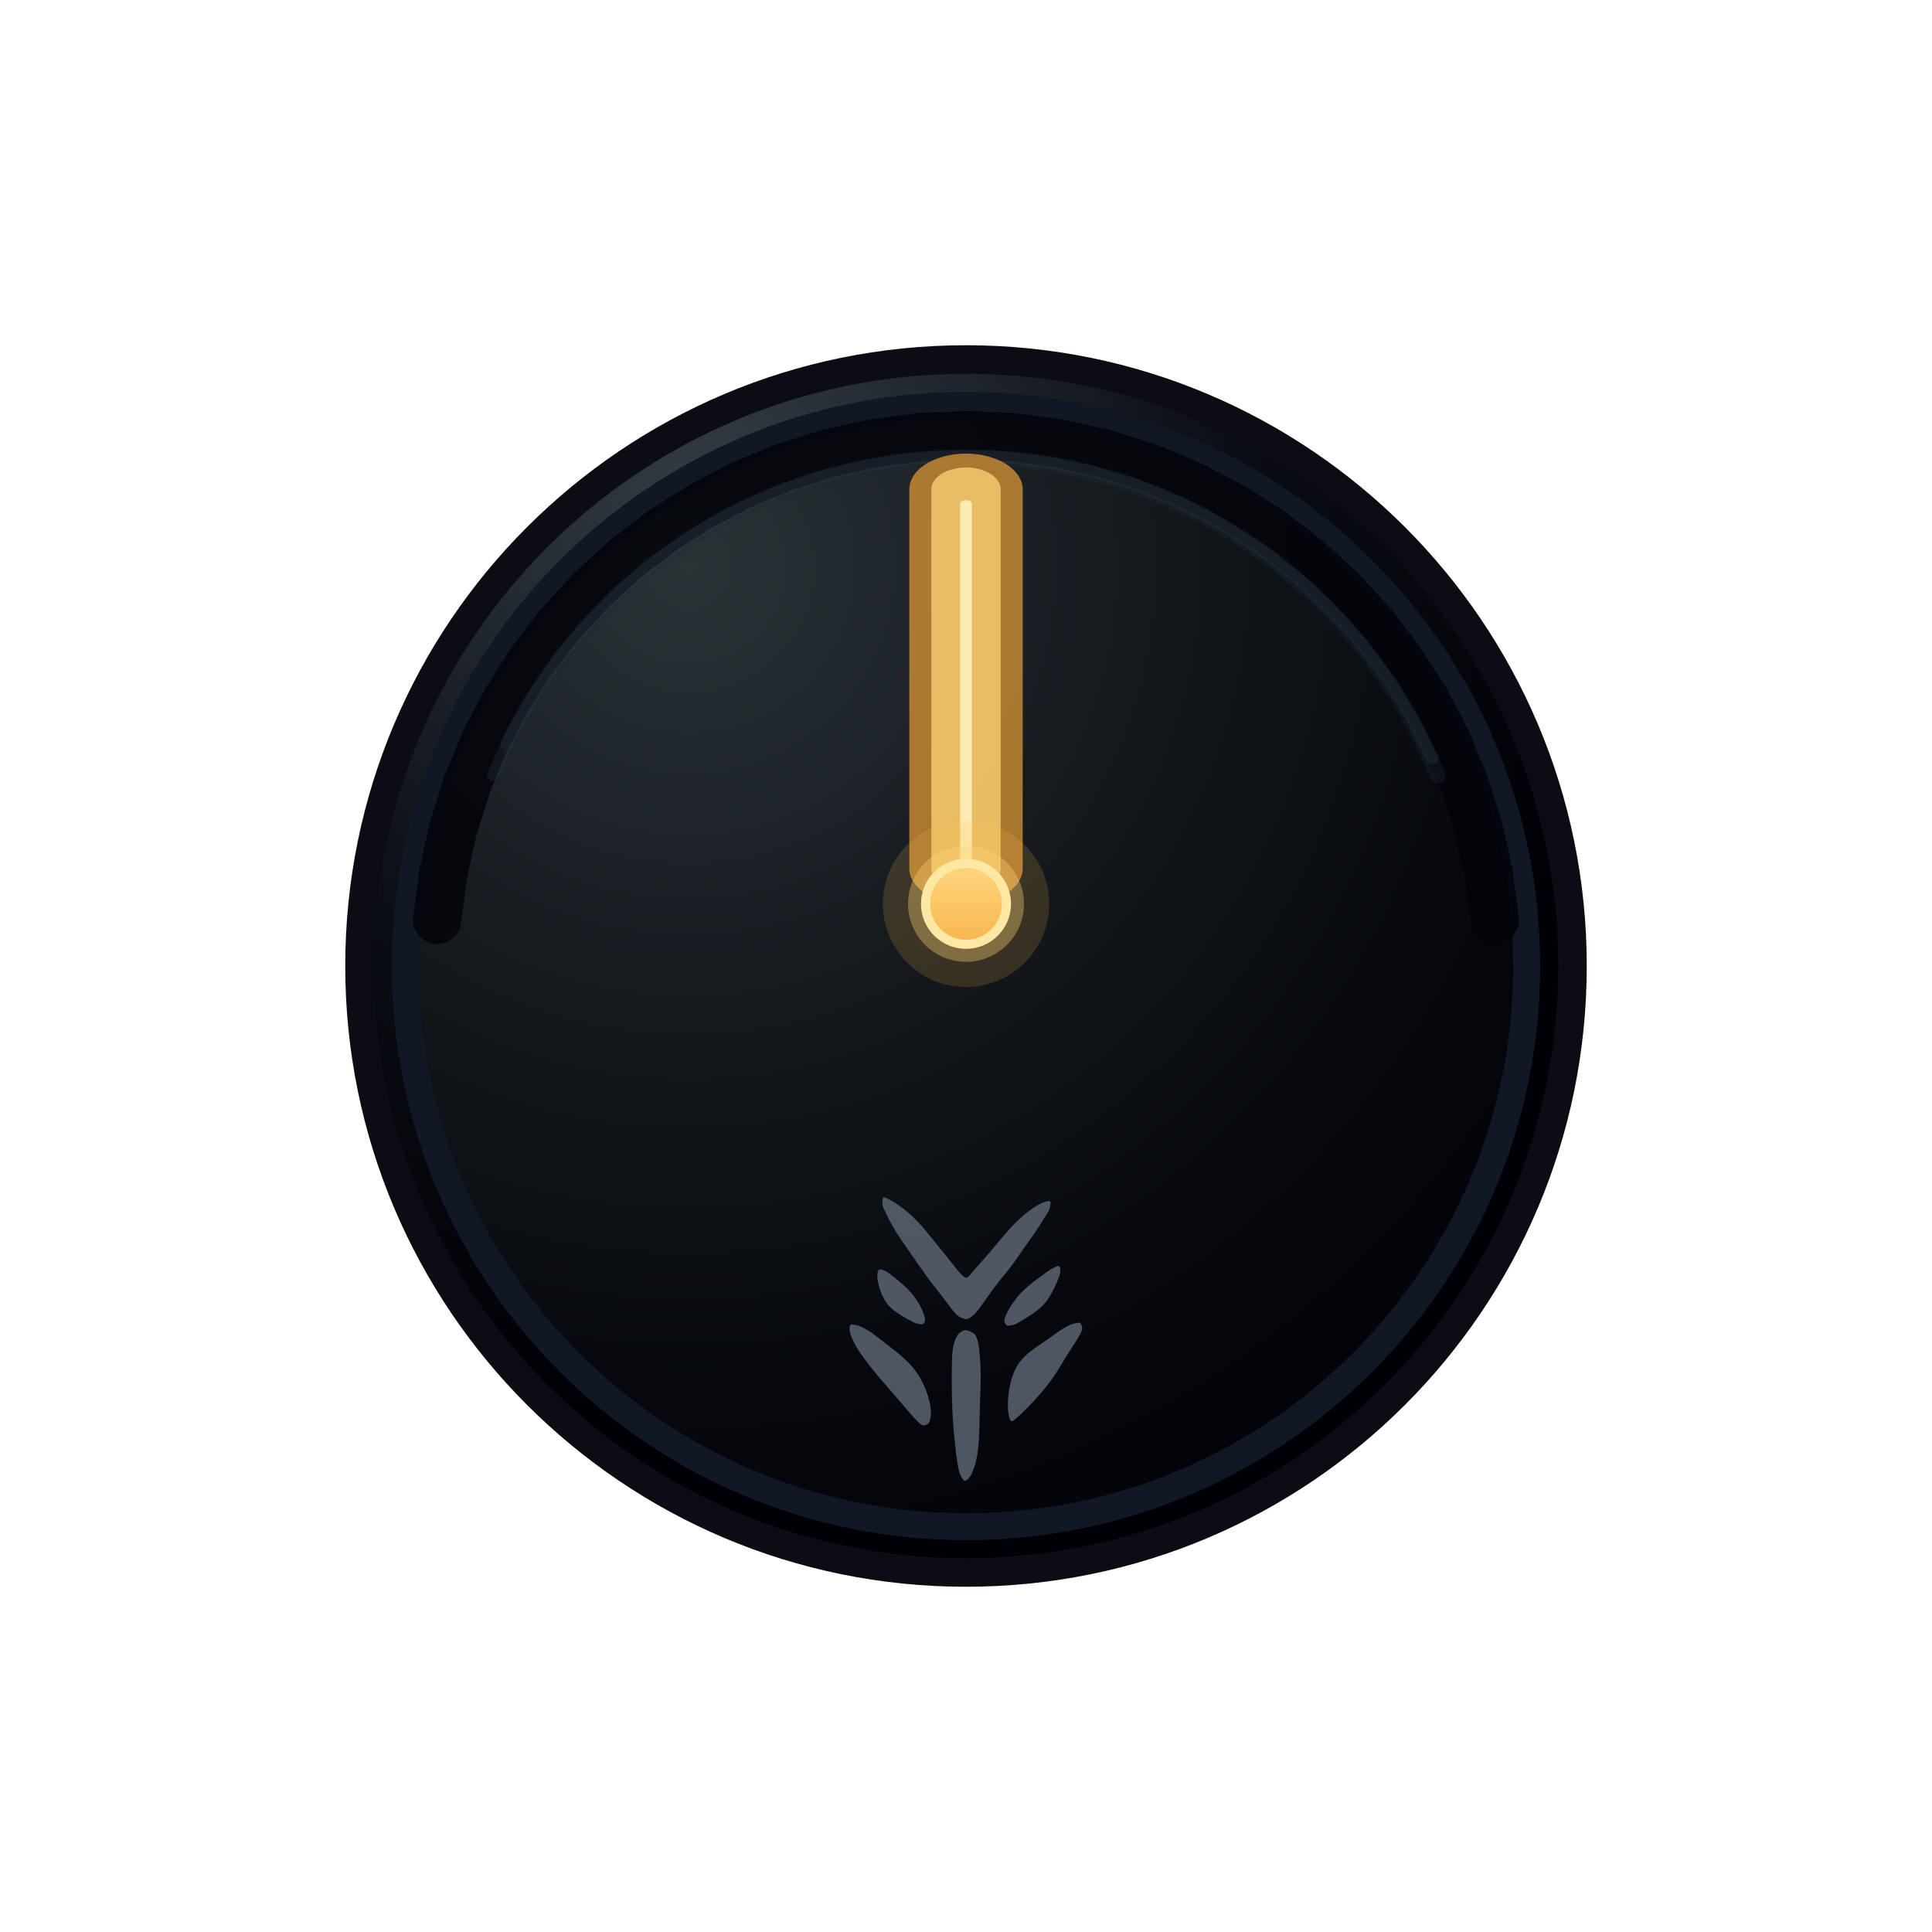
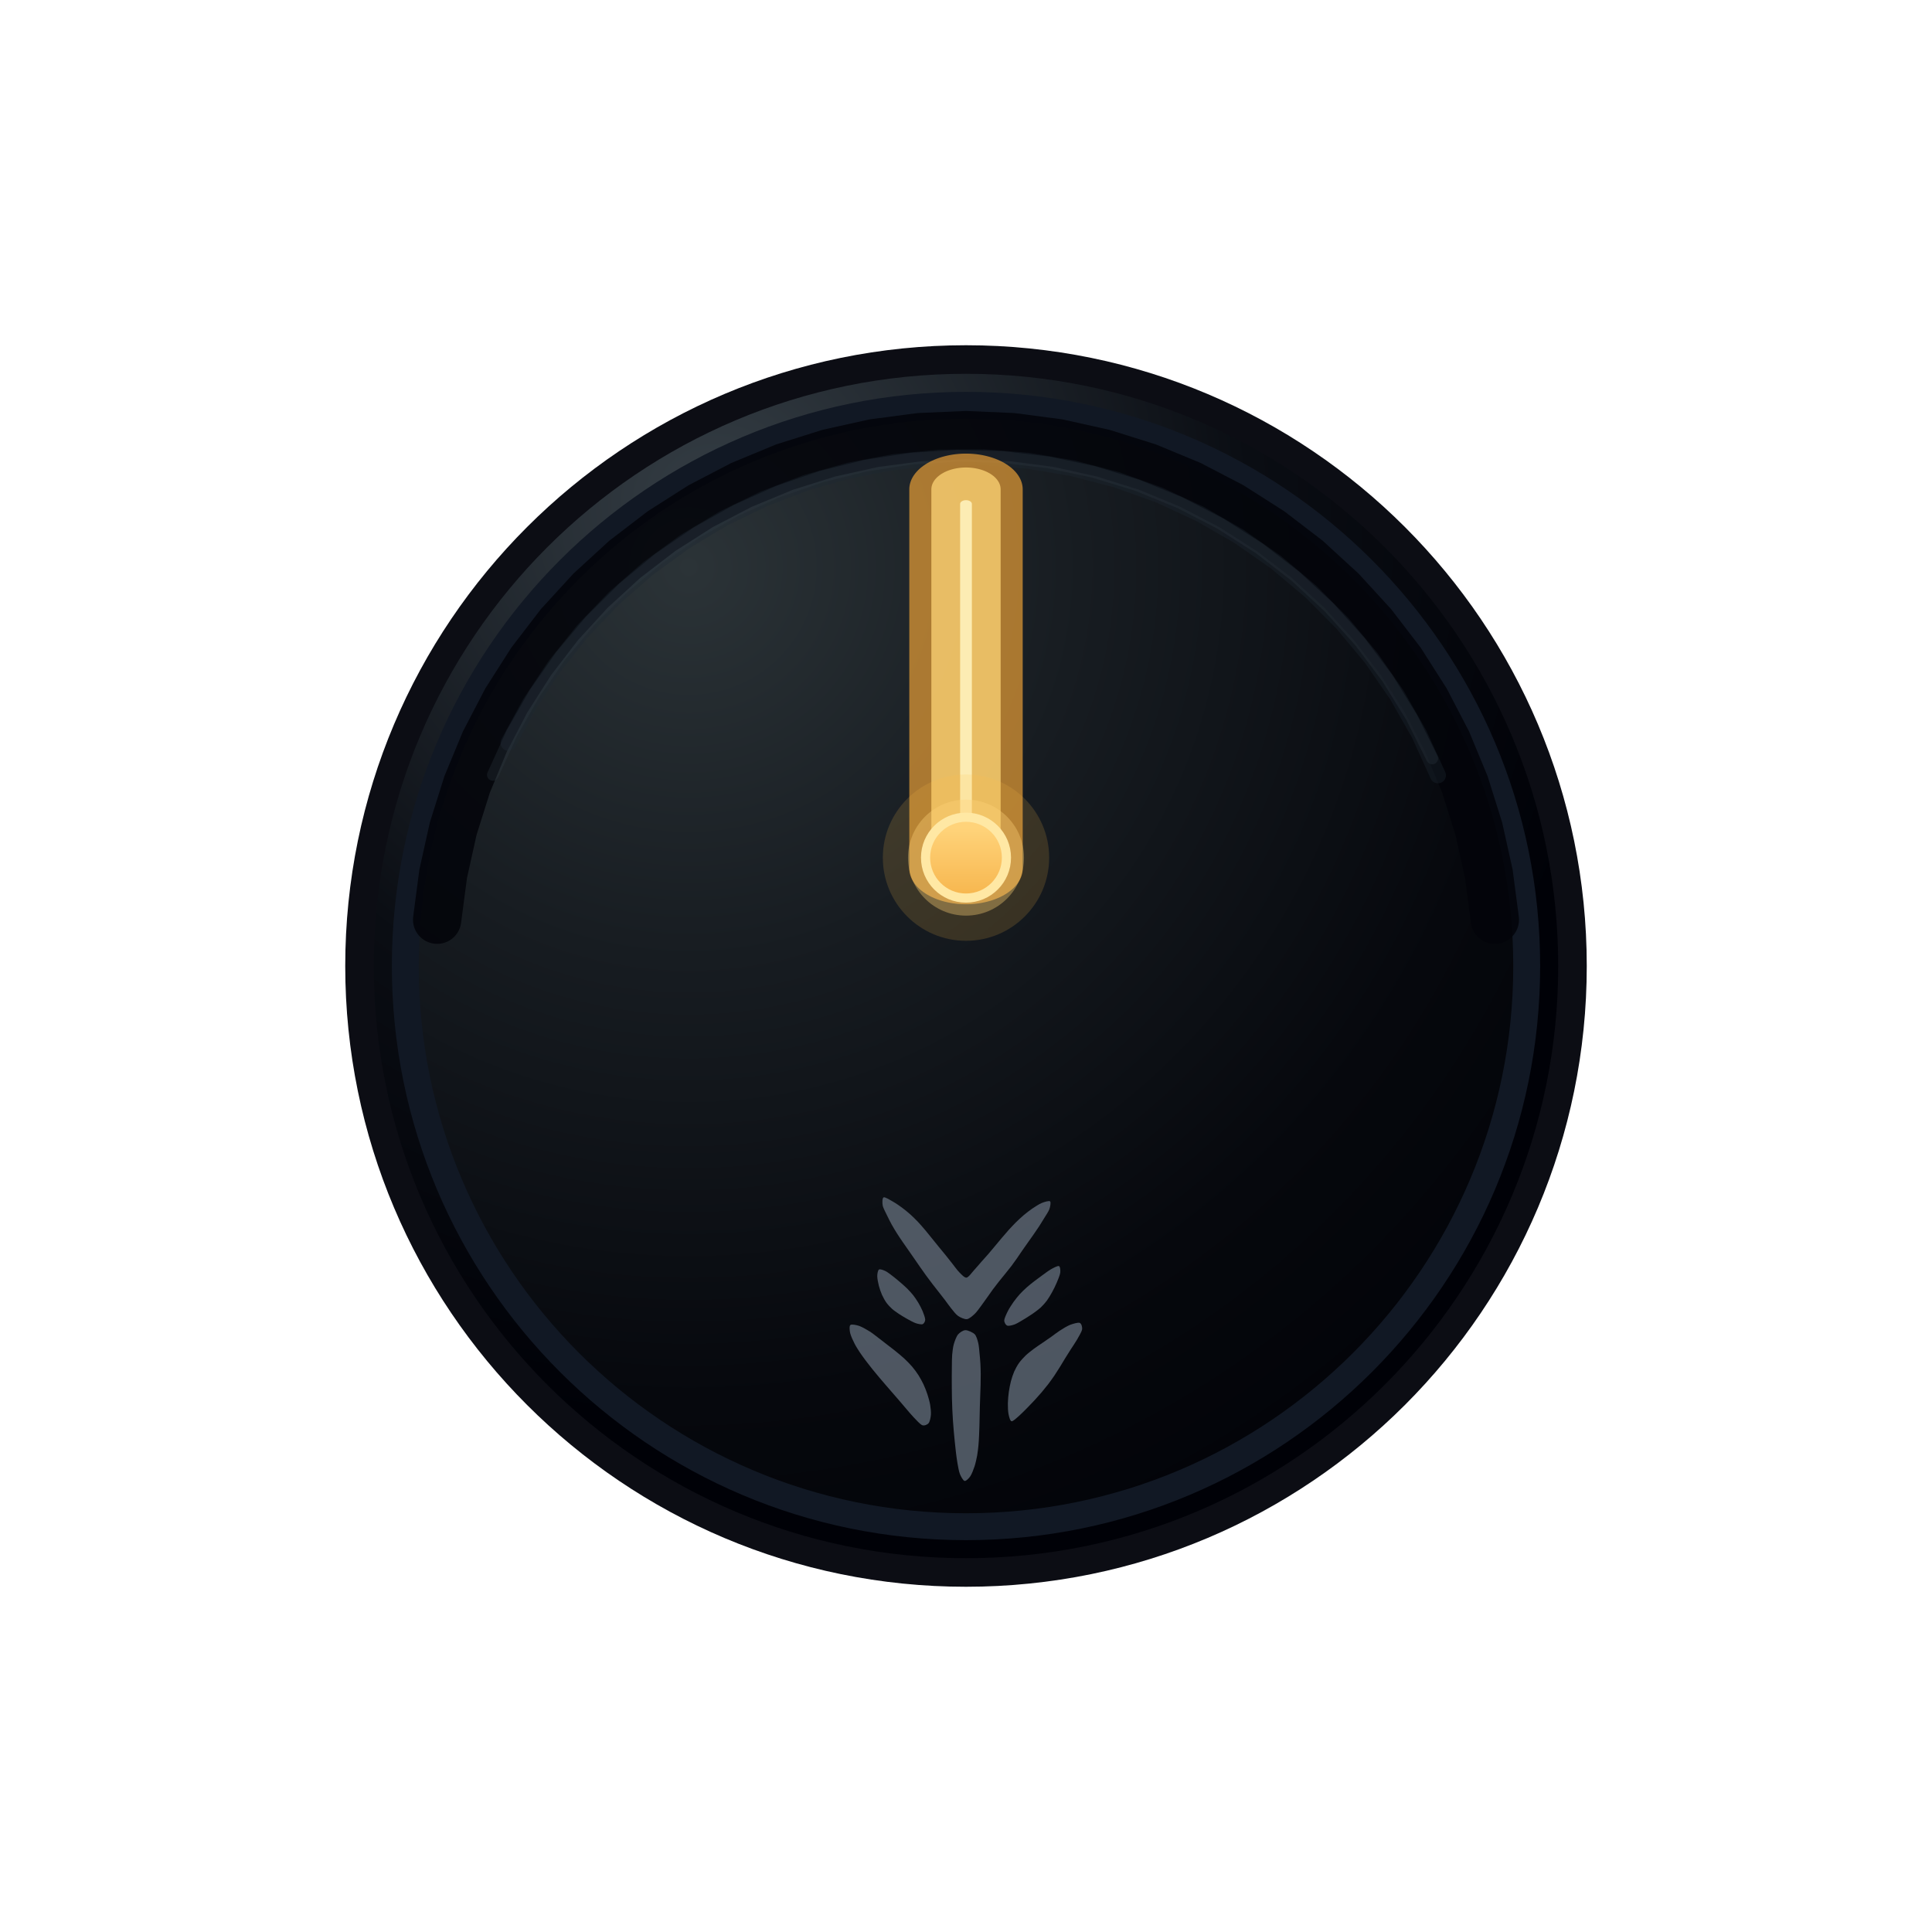
<svg xmlns="http://www.w3.org/2000/svg" xmlns:xlink="http://www.w3.org/1999/xlink" width="46" height="46" viewBox="0 0 46 46" version="1.1" id="svg34">
  <defs id="defs17">
    <linearGradient id="linearGradient21" x1="23" y1="7" x2="23" y2="25" gradientUnits="userSpaceOnUse">
      <stop offset="0" stop-color="#fff4c7" id="stop18" />
      <stop offset="0.825" stop-color="#ffd37a" id="stop19" />
    </linearGradient>
    <radialGradient id="capFace" cx="16.4" cy="13.5" r="27.5" gradientUnits="userSpaceOnUse">
      <stop offset="0" stop-color="#2b3337" id="stop1" />
      <stop offset="0.34" stop-color="#171c21" id="stop2" />
      <stop offset="0.72" stop-color="#06080d" id="stop3" />
      <stop offset="1" stop-color="#010207" id="stop4" />
    </radialGradient>
    <radialGradient id="capRim" cx="17" cy="12" r="22" gradientUnits="userSpaceOnUse">
      <stop offset="0" stop-color="#353e45" id="stop5" />
      <stop offset="0.58" stop-color="#0a0d13" id="stop6" />
      <stop offset="1" stop-color="#000107" id="stop7" />
    </radialGradient>
    <linearGradient id="amberStroke" x1="15" y1="4" x2="6" y2="34" gradientUnits="userSpaceOnUse">
      <stop offset="0" stop-color="#fff1b4" id="stop8" />
      <stop offset="0.18" stop-color="#ffd16a" id="stop9" />
      <stop offset="0.58" stop-color="#f6a733" id="stop10" />
      <stop offset="1" stop-color="#9f4519" id="stop11" />
    </linearGradient>
    <linearGradient id="needleStroke" x1="23" y1="7" x2="23" y2="25" gradientUnits="userSpaceOnUse">
      <stop offset="0" stop-color="#fff4c7" id="stop12" />
      <stop offset="0.83" stop-color="#ffd37a" id="stop13" />
      <stop offset="1" stop-color="#f1a22f" id="stop14" />
    </linearGradient>
    <linearGradient id="glyphStroke" x1="19" y1="26" x2="27" y2="36" gradientUnits="userSpaceOnUse">
      <stop offset="0" stop-color="#7b8390" id="stop16" />
      <stop offset="1" stop-color="#323946" id="stop17" />
    </linearGradient>
    <linearGradient xlink:href="#linearGradient21" id="linearGradient1" gradientUnits="userSpaceOnUse" x1="23" y1="7" x2="23" y2="25" />
    <linearGradient xlink:href="#needleStroke" id="linearGradient2" gradientUnits="userSpaceOnUse" x1="23" y1="7" x2="23" y2="25" />
  </defs>
  <circle cx="23" cy="23" r="14.78" fill="#000108" opacity="0.95" id="circle21" />
  <circle cx="23" cy="23" r="14.10" fill="url(#capRim)" id="circle22" />
  <circle cx="23" cy="23" r="13.35" fill="url(#capFace)" stroke="#111824" stroke-width="0.64" id="circle23" />
  <path d="M 10.408 21.898 L 10.552 20.805 L 10.791 19.729 L 11.122 18.677 L 11.544 17.658 L 12.053 16.680 L 12.646 15.750 L 13.317 14.875 L 14.062 14.062 L 14.875 13.317 L 15.750 12.646 L 16.680 12.053 L 17.658 11.544 L 18.677 11.122 L 19.729 10.791 L 20.805 10.552 L 21.898 10.408 L 23.000 10.360 L 24.102 10.408 L 25.195 10.552 L 26.271 10.791 L 27.323 11.122 L 28.342 11.544 L 29.320 12.053 L 30.250 12.646 L 31.125 13.317 L 31.938 14.062 L 32.683 14.875 L 33.354 15.750 L 33.947 16.680 L 34.456 17.658 L 34.878 18.677 L 35.209 19.729 L 35.448 20.805 L 35.592 21.898" fill="none" stroke="#020309" stroke-width="1.15" opacity="0.86" stroke-linecap="round" id="path23" />
  <path d="M 12.107 17.687 L 12.620 16.744 L 13.214 15.850 L 13.885 15.012 L 14.628 14.237 L 15.436 13.530 L 16.304 12.898 L 17.224 12.345 L 18.190 11.876 L 19.193 11.493 L 20.226 11.202 L 21.281 11.003 L 22.349 10.897 L 23.423 10.887 L 24.493 10.972 L 25.552 11.152 L 26.590 11.424 L 27.601 11.787 L 28.575 12.238 L 29.505 12.774 L 30.385 13.390 L 31.206 14.081 L 31.963 14.842 L 32.650 15.667 L 33.261 16.550 L 33.792 17.483 L 34.237 18.460" fill="none" stroke="#1d2731" stroke-width="0.38" opacity="0.36" stroke-linecap="round" id="path24" />
  <path d="M 11.735 18.449 L 12.189 17.455 L 12.731 16.506 L 13.356 15.610 L 14.059 14.774 L 14.834 14.004 L 15.675 13.306 L 16.575 12.688 L 17.528 12.152 L 18.524 11.704 L 19.557 11.348 L 20.618 11.086 L 21.698 10.920 L 22.788 10.852 L 23.880 10.882 L 24.965 11.010 L 26.034 11.235 L 27.079 11.555 L 28.090 11.968 L 29.061 12.470 L 29.982 13.057 L 30.847 13.724 L 31.649 14.467 L 32.380 15.278 L 33.036 16.152 L 33.611 17.081 L 34.100 18.058" fill="none" stroke="#2e3942" stroke-width="0.28" opacity="0.30" stroke-linecap="round" id="path25" />
  <g stroke-linecap="round" fill="none" id="Pointer" style="display:inline" transform="matrix(1,0,0,0.6300646,0,6.8936)">
    <path d="M 23,21.88 V 7.55" stroke="#f5a637" stroke-width="2.7" opacity="0.13" id="path26" style="opacity:0.658;stroke-linecap:round" />
    <path d="M 23,21.88 V 7.55" stroke="#ffd778" stroke-width="1.65" opacity="0.3" id="path27" style="opacity:0.725;fill:none" />
    <path d="M 23,21.88 V 7.55" stroke="url(#needleStroke)" stroke-width="0.88" opacity="1" id="path28" style="display:none;fill:none;stroke:url(#linearGradient1)" />
    <path d="M 23,21.64 V 8.1" stroke="#fff2bd" stroke-width="0.28" opacity="0.88" id="path29" style="fill:none" />
  </g>
-   <g id="central_pin" style="display:inline" transform="matrix(0.9082569,0,0,0.9082569,2.110092,0.8844048)">
+   <g id="central_pin" style="display:inline" transform="matrix(0.9082569,0,0,0.9082569,2.110092,-0.215595)">
    <circle cx="23" cy="22.72" r="2.18" fill="#ffbd48" opacity="0.16" id="circle29" />
    <circle cx="23" cy="22.72" r="1.52" fill="#ffd478" opacity="0.36" id="circle30" />
    <circle cx="23" cy="22.72" r="1.06" fill="url(#needleStroke)" stroke="#ffe8a4" stroke-width="0.24" id="circle31" style="fill:url(#linearGradient2)" />
  </g>
  <g transform="matrix(0.006,0,0,0.006,19.96,28.25987)" fill="#66707d" fill-rule="nonzero" opacity="0.75" id="vahdrim_keth" style="display:inline">
    <path d="m 180,41.4 c -6,2 -5.8,22.1 -3.9,32.2 1.8,10.1 12,28.4 17,39 5.1,10.7 12.9,26.3 18.5,36.4 5.6,10.2 14.7,25.3 20.9,35.1 6.2,9.9 16.3,24.7 22.9,34.4 6.6,9.6 17,24.2 23.6,33.8 6.7,9.5 16.8,24.1 23.3,33.5 6.6,9.5 16.5,23.9 23,33.3 6.6,9.3 16.6,23.6 23.3,32.8 6.7,9.2 17.2,23.2 24.2,32.4 7,9.1 17.9,23 25.1,32.1 7.1,9.2 18.1,23.2 25.3,32.5 7.1,9.4 17.5,24.5 24.9,33.4 7.4,9 18.3,23.7 27.1,29.7 8.8,6 25.7,13.9 35.1,12.8 9.3,-1.2 22.8,-13.3 30.8,-20.8 8,-7.4 18.5,-22.6 25.5,-31.8 6.9,-9.1 16.9,-23.5 23.6,-32.9 6.6,-9.3 16.6,-23.7 23.3,-32.9 6.8,-9.2 17.6,-23 24.6,-31.9 7.1,-8.9 18.1,-22.2 25.1,-30.9 7,-8.7 17.6,-21.7 24.1,-30.3 6.4,-8.5 15.6,-21.5 21.7,-30.1 6,-8.6 14.7,-21.9 20.9,-30.8 6.2,-8.9 16.2,-23 22.7,-32.2 6.5,-9.2 16.8,-23.5 23.1,-32.7 6.3,-9.1 15.9,-23 21.7,-32 5.8,-9 13.8,-21.8 19.5,-31.4 5.6,-9.5 17.3,-26.2 20.6,-35.7 3.3,-9.5 7,-27.7 2.7,-31.2 -4.3,-3.4 -23.1,2.6 -33.1,6.6 -10,4.1 -27.2,15.3 -37.3,22.1 -10.1,6.8 -24.9,18.4 -34.2,26.2 -9.2,7.8 -22.6,20.3 -31.1,28.7 -8.5,8.3 -20.8,21.6 -28.8,30.4 -8,8.8 -19.7,22.6 -27.4,31.7 -7.7,9 -19.2,23 -26.8,32.1 -7.6,9.1 -19.1,23 -26.9,32 -7.8,8.9 -19.9,22.2 -27.9,31.3 -8.1,9.1 -20.7,24.3 -28.9,33 -8.2,8.8 -21,27.7 -29.3,28.7 -8.3,0.9 -21.2,-14.1 -29.1,-21.9 C 471.5,330.2 460.1,314 452.5,304.5 445,295 433.6,280.4 426,271 c -7.6,-9.4 -19.4,-23.5 -27,-32.8 -7.7,-9.4 -19.2,-23.9 -26.9,-33.3 -7.7,-9.5 -19.3,-24.1 -27.2,-33.4 C 337,162.2 324.8,148 316.4,139.1 308,130.3 294.6,117 285.5,108.9 276.5,100.8 262,89.1 252.4,82 242.9,75 228.5,64.9 218.2,59.2 208,53.4 186,39.3 180,41.4 Z" id="path31" />
    <path d="m 875.5,314.2 c -5.2,-2 -22.1,7.3 -31.4,12.4 -9.3,5.2 -25,17.1 -34.4,23.9 -9.4,6.7 -23.1,16.8 -31.9,23.6 -8.9,6.8 -22.1,17.4 -30.3,24.7 -8.2,7.3 -20.2,18.8 -27.6,27 -7.4,8.2 -17.9,21.3 -24.6,30.7 -6.6,9.4 -17.1,25.4 -22.3,35.8 -5.2,10.3 -14.2,29 -14.5,37.3 -0.4,8.2 5.8,18.6 11.8,20.8 6,2.3 20.9,-1.5 30.5,-5.2 9.6,-3.7 27.2,-14.8 37.5,-20.9 10.2,-6.2 25.7,-16.2 34.8,-22.5 9,-6.4 21.6,-15.5 29.3,-22.5 7.6,-7.1 18.2,-18.7 24.7,-27.4 6.5,-8.7 15.5,-23.8 21.1,-34 5.7,-10.2 14.1,-27.3 18.7,-38.3 4.6,-10.9 12.5,-29.7 13.7,-38.9 1.2,-9.3 0,-24.5 -5.1,-26.5 z" id="path32" />
    <path d="m 161.5,327.8 c -4.7,2.8 -6.9,17.1 -7,26.2 -0.1,9.2 3.7,27.7 6.3,38.3 2.7,10.5 8.3,26.7 12.6,36.2 4.2,9.5 11.8,23.1 17.4,30.9 5.6,7.8 15.3,18.1 22.3,24.4 7,6.3 18.8,14.4 27.2,20.1 8.5,5.6 23,14.4 32.4,19.6 9.4,5.2 25.3,14.1 34.1,17.1 8.7,3 22.2,6 27.6,4.1 5.3,-2 10.4,-10.6 10.4,-17.9 0,-7.3 -6.4,-24.3 -10.3,-33.9 -3.9,-9.5 -11.8,-24.5 -17.1,-33.4 -5.2,-8.9 -14,-21.6 -20,-29.4 -6.1,-7.7 -16,-18.5 -22.9,-25.5 -6.9,-6.9 -18,-16.7 -25.7,-23.4 -7.8,-6.7 -20.5,-17.5 -29,-24.1 -8.6,-6.6 -23.4,-18.4 -31.6,-22.6 -8.3,-4.1 -21.9,-9.5 -26.7,-6.7 z" id="path33" />
    <path d="m 957.8,539.5 c -6.9,-2.5 -28.1,4 -39.4,8.4 -11.3,4.5 -30.3,16.6 -40.5,23.1 -10.2,6.5 -22.5,16.3 -31.7,22.9 -9.3,6.5 -23.9,16.5 -33.7,23.3 -9.9,6.8 -26,17.3 -35.7,24.6 -9.8,7.4 -24.8,18.9 -33.3,27 -8.5,8.1 -20.2,21 -26.6,30.1 -6.5,9 -14.5,23.7 -19,33.9 -4.5,10.2 -9.9,26.6 -12.9,38 -3,11.4 -6.7,30.2 -8.4,42.6 -1.7,12.3 -3.6,32.4 -3.8,44.8 -0.2,12.4 0.4,32.4 2.5,42.6 2,10.2 6.2,28.1 12.1,29.1 6,1.1 21.3,-14.2 30,-21.6 8.6,-7.4 22.5,-21.7 31.1,-30.3 8.6,-8.7 21.5,-22 29.8,-31 8.2,-8.9 20.7,-22.8 28.5,-32 7.8,-9.2 19.4,-23.5 26.7,-33 7.2,-9.5 17.7,-24.2 24.3,-33.9 6.6,-9.8 16,-24.8 22.2,-34.7 6.1,-9.9 15.2,-25.2 21.3,-35.2 6.2,-9.9 15.7,-25 22.2,-35.2 6.4,-10.1 17.1,-25.3 23.3,-36.2 6.2,-11 18.9,-31.6 20.5,-41.1 1.5,-9.5 -2.6,-23.7 -9.5,-26.2 z" id="path34" />
    <path d="m 48,547.9 c -5.1,4 -3.3,21.7 -1,32.2 2.3,10.4 11.8,30.9 17.4,41.8 5.5,11 15,25.6 21.4,35.4 6.5,9.7 16.9,23.9 23.9,33.2 7,9.4 18.2,23.6 25.6,32.8 7.4,9.2 19.1,23.2 26.7,32.3 7.7,9.1 19.6,22.9 27.3,31.9 7.8,9 19.8,22.8 27.5,31.7 7.8,9 19.7,22.7 27.4,31.6 7.6,9 19,22.5 26.8,31.5 7.8,9 19.3,23.1 28.1,32.1 8.7,8.9 25.4,27.8 33.8,31.1 8.4,3.3 20.6,-2.1 25.4,-8 4.9,-5.8 8.3,-22.9 9.1,-33.2 0.9,-10.4 -1,-28.3 -3,-39.8 -1.9,-11.6 -7.1,-30.2 -10.9,-41.6 -3.7,-11.5 -10.5,-28.7 -15.5,-39.4 -5.1,-10.8 -13.7,-26.6 -20.1,-36.6 -6.4,-10 -17.2,-24.7 -25.1,-33.9 -7.9,-9.3 -21.4,-22.8 -30.6,-31.5 -9.2,-8.6 -24.5,-21.2 -34.4,-29.2 -9.9,-8.1 -25.6,-19.9 -35.4,-27.5 -9.9,-7.7 -24.4,-19 -33.9,-26.2 -9.6,-7.2 -23,-18.2 -33.7,-24.8 -10.7,-6.7 -31,-18.5 -41.9,-22.2 C 72,548 53.1,543.9 48,547.9 Z" id="path35" />
    <path d="m 504.5,568.5 c -9.4,0.1 -23.1,9.4 -29.6,17.2 -6.5,7.9 -13.3,26.8 -16.6,38.2 -3.3,11.3 -5.4,29.9 -6.5,41.9 -1.1,11.9 -1,30.1 -1.2,42.3 -0.2,12.2 -0.3,31.2 -0.4,43.6 0,12.5 0,31.9 0.1,44.4 0.1,12.6 0.3,32 0.6,44.5 0.3,12.4 0.9,31.4 1.5,43.6 0.5,12.2 1.6,30.7 2.4,42.7 0.9,12 2.3,30.1 3.3,42 1.1,11.9 2.8,30.1 4,42 1.2,12 3.1,30.3 4.6,42.4 1.5,12.1 3.9,30.9 6.1,43.1 2.2,12.1 5.6,32.9 9.6,42.8 4,10 12.8,26.3 18.6,27.5 5.9,1.3 17.3,-10.4 22.9,-18.6 5.6,-8.2 13,-27.8 16.8,-39.4 3.8,-11.6 8,-31 10.2,-42.6 2.1,-11.7 4,-28.7 5.1,-39.8 1.1,-11.1 2,-27.6 2.5,-38.5 0.6,-10.8 1.1,-27.3 1.4,-38.3 0.4,-10.9 0.6,-27.6 0.9,-38.8 0.2,-11.1 0.6,-28.4 0.9,-40 0.3,-11.5 1,-29.6 1.4,-41.6 0.4,-12 1.2,-30.7 1.5,-43 0.2,-12.2 0.6,-31 0.5,-43.2 -0.1,-12.2 -0.6,-30.8 -1.3,-42.7 -0.7,-12 -2.4,-29.9 -3.6,-41.4 -1.2,-11.5 -2.3,-29.1 -5,-39.6 -2.7,-10.5 -6.9,-27.4 -14,-34.6 -7.2,-7.2 -27.3,-16.3 -36.7,-16.1 z" id="path36" />
  </g>
</svg>
